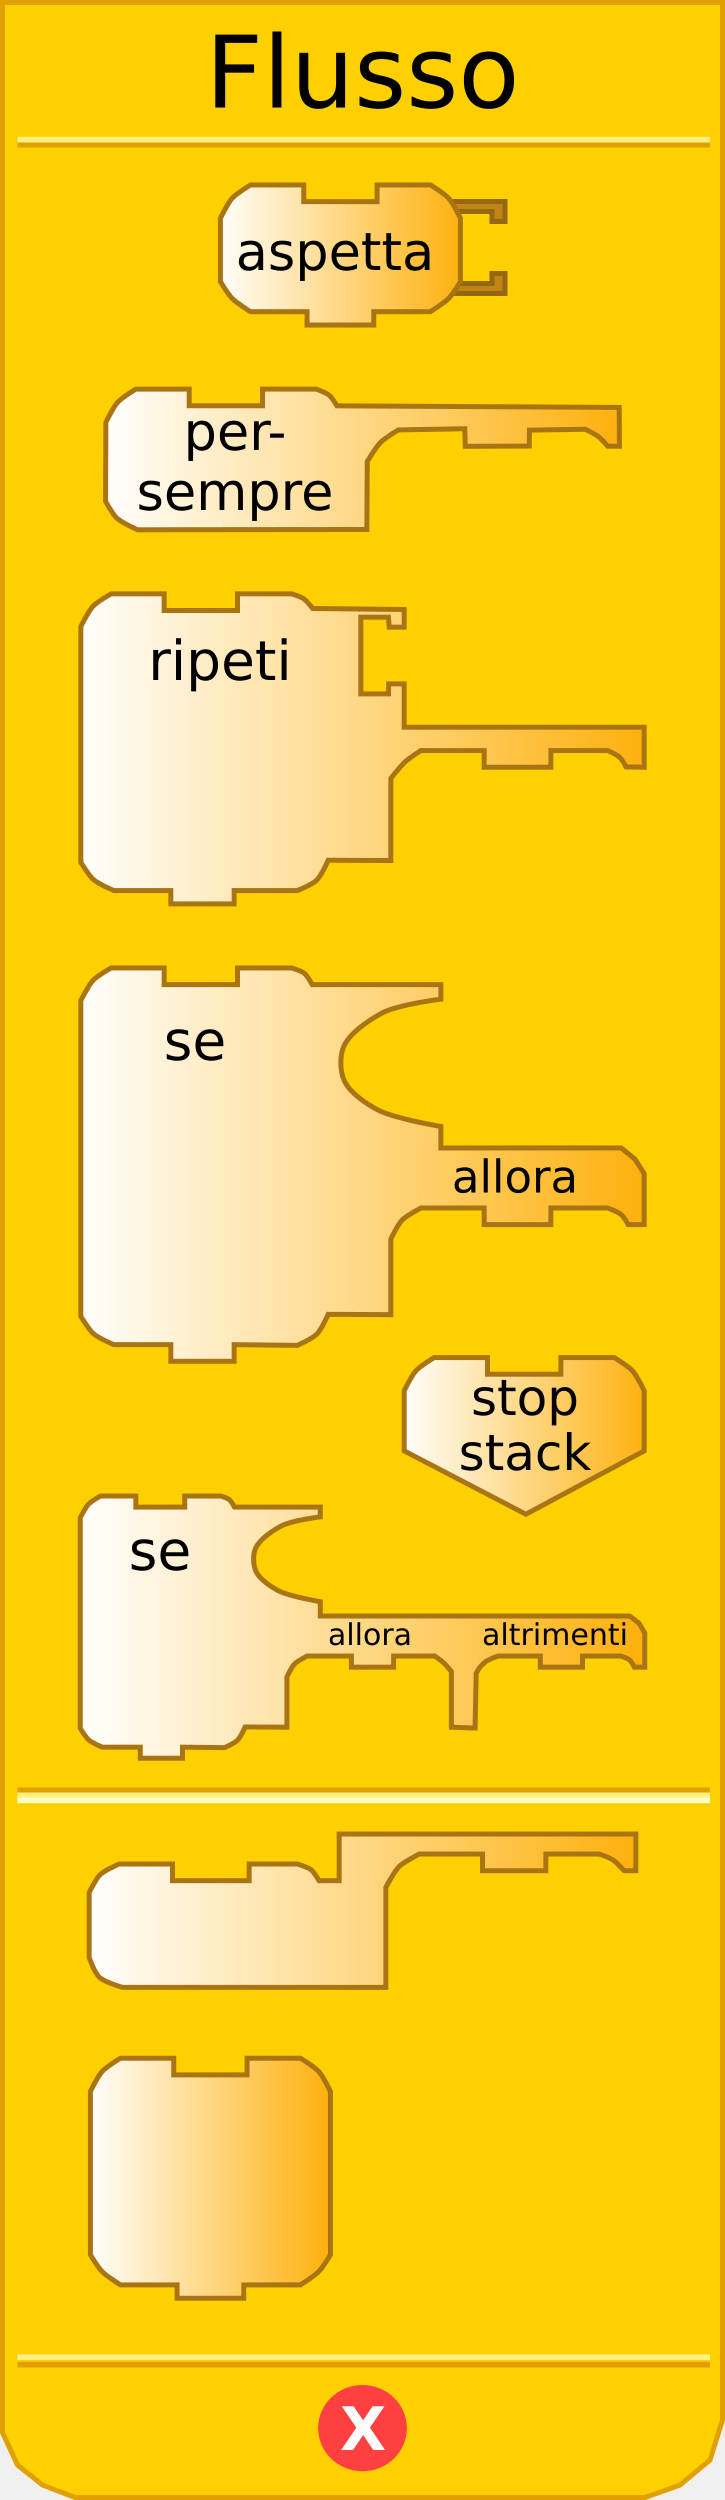
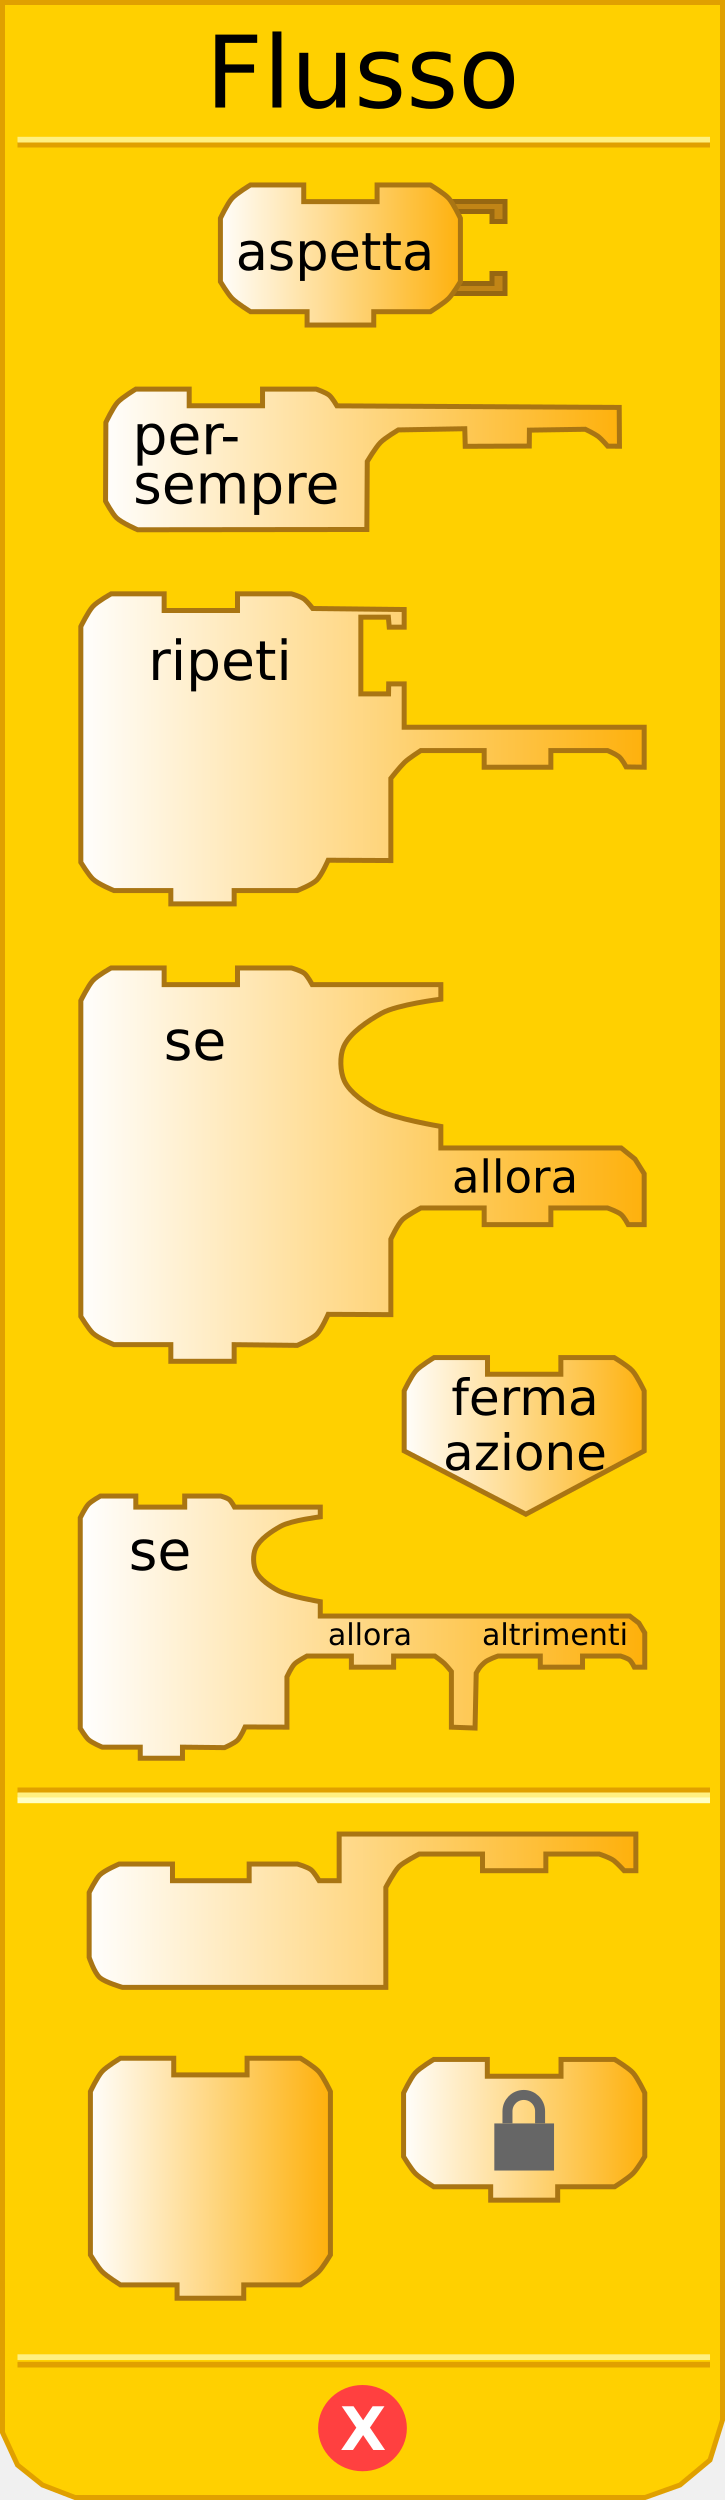
<svg xmlns="http://www.w3.org/2000/svg" xmlns:xlink="http://www.w3.org/1999/xlink" version="1.0" width="145" height="500" id="svg2">
  <defs id="defs4">
    <linearGradient id="linearGradient3789">
      <stop id="stop3791" style="stop-color:#ffffff;stop-opacity:1" offset="0" />
      <stop id="stop3793" style="stop-color:#feb00a;stop-opacity:1" offset="1" />
    </linearGradient>
    <linearGradient x1="80" y1="436" x2="129" y2="436" id="linearGradient4683" xlink:href="#linearGradient3789" gradientUnits="userSpaceOnUse" />
    <linearGradient x1="17" y1="382" x2="128" y2="382" id="linearGradient4691" xlink:href="#linearGradient3789" gradientUnits="userSpaceOnUse" />
    <linearGradient x1="16" y1="325" x2="129" y2="325" id="linearGradient4699" xlink:href="#linearGradient3789" gradientUnits="userSpaceOnUse" />
    <linearGradient x1="80" y1="287" x2="130" y2="287" id="linearGradient4708" xlink:href="#linearGradient3789" gradientUnits="userSpaceOnUse" />
    <linearGradient x1="15" y1="233" x2="130" y2="233" id="linearGradient4716" xlink:href="#linearGradient3789" gradientUnits="userSpaceOnUse" />
    <linearGradient x1="15" y1="150" x2="130" y2="150" id="linearGradient4724" xlink:href="#linearGradient3789" gradientUnits="userSpaceOnUse" />
    <linearGradient x1="20" y1="92" x2="125" y2="92" id="linearGradient4732" xlink:href="#linearGradient3789" gradientUnits="userSpaceOnUse" />
    <linearGradient x1="43" y1="51" x2="93" y2="51" id="linearGradient4740" xlink:href="#linearGradient3789" gradientUnits="userSpaceOnUse" />
    <linearGradient x1="80" y1="436" x2="129" y2="436" id="linearGradient2502" xlink:href="#linearGradient3789" gradientUnits="userSpaceOnUse" />
    <linearGradient x1="0" y1="22" x2="74" y2="22" id="linearGradient3172" xlink:href="#linearGradient3166" gradientUnits="userSpaceOnUse" />
    <linearGradient id="linearGradient3166">
      <stop id="stop3168" style="stop-color:#ffffff;stop-opacity:1" offset="0" />
      <stop id="stop3170" style="stop-color:#feb00a;stop-opacity:1" offset="1" />
    </linearGradient>
    <linearGradient x1="0" y1="22" x2="74" y2="22" id="linearGradient2711" xlink:href="#linearGradient3166" gradientUnits="userSpaceOnUse" gradientTransform="matrix(0.67,0,0,0.67,80.04495,411.2217)" />
    <linearGradient x1="80" y1="436" x2="129" y2="436" id="linearGradient3490" xlink:href="#linearGradient3789" gradientUnits="userSpaceOnUse" gradientTransform="translate(-62.75315,0)" />
  </defs>
  <path d="M 0.5,0.5 L 0.5,486.5 L 3.5,493 L 8.5,497 L 15,499.5 L 129,499.5 L 136,497 L 142,492 L 144.5,484 L 144.5,0.5 L 0.5,0.5 z" id="path17" style="fill:#ffd000;fill-opacity:1;stroke:#e0a000;stroke-width:1px;stroke-linejoin:miter;stroke-opacity:1" />
  <rect width="137.5" height="0.14" x="4" y="-29" transform="scale(1,-1)" id="rect19" style="opacity:1;fill:#ffd000;fill-opacity:1;stroke:#e0a000;stroke-width:1px;stroke-opacity:1" />
  <rect width="137.5" height="0.14" x="4" y="-28" transform="scale(1,-1)" id="rect21" style="opacity:1;fill:#ffd000;fill-opacity:1;stroke:#fff080;stroke-width:1px;stroke-opacity:1" />
  <rect width="137.5" height="0.14" x="4" y="-473" transform="scale(1,-1)" id="rect23" style="opacity:1;fill:#ffd000;fill-opacity:1;stroke:#e0a000;stroke-width:1px;stroke-opacity:1" />
  <rect width="137.5" height="0.14" x="4" y="-471.5" transform="scale(1,-1)" id="rect25" style="opacity:1;fill:#ffd000;fill-opacity:1;stroke:#fff080;stroke-width:1px;stroke-opacity:1" />
  <path d="M 79.5,438.375 C 79.5,442.862 75.75,446.5 71.125,446.5 C 66.5,446.5 62.75,442.862 62.75,438.375 C 62.75,433.888 66.5,430.25 71.125,430.25 C 75.75,430.25 79.5,433.888 79.5,438.375 L 79.5,438.375 z" transform="translate(1.375,47.25098)" id="path27" style="fill:#ff4040;fill-opacity:1;stroke:#ff4040;stroke-width:1px;stroke-opacity:1" />
  <text id="text29" style="font-size:12px;font-weight:bold;font-family:Bitstream Vera Sans">
    <tspan x="68" y="490" id="tspan31" style="font-size:12px;font-weight:bold;fill:#ffffff">X</tspan>
  </text>
  <text id="text33" style="font-size:12px;text-align:center;text-anchor:middle;font-family:Bitstream Vera Sans">
    <tspan x="72.5" y="21.5" id="tspan35" style="font-size:20px">Flusso</tspan>
  </text>
  <rect width="137.5" height="0.14" x="4" y="358" id="rect37" style="opacity:1;fill:#ffd000;fill-opacity:1;stroke:#e0a000;stroke-width:1px;stroke-opacity:1" />
  <rect width="137.5" height="0.14" x="4" y="359" id="rect39" style="opacity:1;fill:#ffd000;fill-opacity:1;stroke:#fff080;stroke-width:1px;stroke-opacity:1" />
  <rect width="137.5" height="0.14" x="4" y="360" id="rect41" style="opacity:1;fill:#ffd000;fill-opacity:1;stroke:#ffffc4;stroke-width:1px;stroke-opacity:1" />
  <path d="M 90,40.3 L 101,40.3 L 101,44.3 L 98.4,44.3 L 98.4,42.3 L 91.4,42.3" id="path43" style="fill:#c18516;fill-opacity:1;stroke:#966711;stroke-width:1px;stroke-opacity:1" />
  <path d="M 90,58.7 L 101,58.7 L 101,54.7 L 98.4,54.7 L 98.4,56.7 L 91.4,56.7" id="path45" style="fill:#c18516;fill-opacity:1;stroke:#966711;stroke-width:1px;stroke-opacity:1" />
  <path d="M 75.417,36.999 C 86.084,36.999 86.084,36.999 86.084,36.999 C 86.084,36.999 88.839,38.657 89.751,39.666 C 90.683,40.697 92.084,43.666 92.084,43.666 L 92.084,56.334 C 92.084,56.334 90.606,58.796 89.751,59.667 C 88.798,60.638 86.084,62.334 86.084,62.334 L 74.75,62.334 L 74.75,62.334 L 74.75,65.001 L 61.416,65.001 L 61.416,62.334 L 50.082,62.334 C 50.082,62.334 47.368,60.638 46.415,59.667 C 45.56,58.796 44.082,56.334 44.082,56.334 L 44.082,43.666 C 44.082,43.666 45.484,40.697 46.415,39.666 C 47.328,38.657 50.082,36.999 50.082,36.999 L 60.749,36.999 L 60.749,40.333 L 75.417,40.333 L 75.417,36.999 z" id="path47" style="fill:url(#linearGradient4740);fill-opacity:1;stroke:#a97513;stroke-width:1px;stroke-opacity:1" />
  <text id="text49" style="font-size:12px;text-align:center;text-anchor:middle;font-family:Bitstream Vera Sans">
    <tspan x="67" y="54" id="tspan51" style="font-size:10.5px">aspetta</tspan>
  </text>
  <path d="M 52.507,77.818 C 63.174,77.818 63.236,77.818 63.236,77.818 C 63.236,77.818 65.173,78.495 65.839,79.045 C 66.448,79.548 67.391,81.17 67.391,81.17 L 123.843,81.485 L 123.891,89.241 L 121.551,89.238 C 121.551,89.238 120.298,87.79 119.649,87.295 C 118.942,86.755 117.059,85.852 117.059,85.852 L 105.883,86.029 L 105.852,89.211 L 93.048,89.263 L 92.954,85.746 L 79.65,85.986 C 79.65,85.986 77.029,87.559 76.113,88.479 C 75.129,89.467 73.452,92.288 73.452,92.288 L 73.367,105.897 L 27.523,105.955 C 27.523,105.955 24.392,104.599 23.31,103.57 C 22.453,102.754 21.109,100.239 21.109,100.239 L 21.172,84.485 C 21.172,84.485 22.573,81.516 23.505,80.485 C 24.417,79.476 27.172,77.818 27.172,77.818 L 37.839,77.818 L 37.839,81.152 L 52.507,81.152 L 52.507,77.818 z" id="path53" style="fill:url(#linearGradient4732);fill-opacity:1;stroke:#a97513;stroke-width:1px;stroke-opacity:1" />
-   <text id="text41" style="font-size:11px;text-align:center;text-anchor:middle;font-family:Bitstream Vera Sans">
-     <tspan x="47" y="90" id="tspan57" style="font-size:10.5px">per-</tspan>
-   </text>
-   <text id="text44" style="font-size:11px;text-align:center;text-anchor:middle;font-family:Bitstream Vera Sans">
-     <tspan x="47" y="102" id="tspan58" style="font-size:10.5px">sempre</tspan>
+   <text x="-9.721" y="-5.146" id="text55" style="font-size:11px;text-align:center;text-anchor:middle;font-family:Bitstream Vera Sans">
+     <tspan x="37.279" y="90.854" id="tspan57" style="font-size:11px">per-</tspan>
  </text>
  <path d="M 47.499,118.773 C 58.166,118.773 58.291,118.773 58.291,118.773 C 58.291,118.773 60.228,119.314 60.894,119.864 C 61.503,120.367 62.548,121.7 62.548,121.7 L 80.834,121.903 L 80.834,125.44 L 77.846,125.44 L 77.676,123.44 L 72.167,123.44 L 72.167,138.774 L 77.707,138.774 L 77.741,136.774 L 80.834,136.774 L 80.834,145.441 L 128.836,145.441 L 128.836,153.441 L 125.236,153.384 C 125.236,153.384 124.388,151.784 123.74,151.289 C 123.033,150.749 121.502,150.108 121.502,150.108 L 110.169,150.108 L 110.169,153.441 L 96.835,153.441 L 96.835,150.108 L 84.167,150.108 C 84.167,150.108 81.729,151.678 80.914,152.474 C 79.926,153.439 78.167,155.673 78.167,155.673 L 78.167,172.109 L 65.636,172.045 C 65.636,172.045 64.328,175.041 63.357,176.011 C 62.402,176.966 59.454,178.109 59.454,178.109 L 46.832,178.109 L 46.832,180.776 L 34.165,180.776 L 34.165,178.109 L 22.781,178.109 C 22.781,178.109 19.65,176.831 18.568,175.802 C 17.71,174.986 16.164,172.471 16.164,172.471 L 16.164,125.304 C 16.164,125.304 17.628,122.335 18.56,121.304 C 19.472,120.295 22.227,118.773 22.227,118.773 L 32.831,118.773 L 32.831,122.106 L 47.499,122.106 L 47.499,118.773 z" id="path59" style="fill:url(#linearGradient4724);fill-opacity:1;stroke:#a97513;stroke-width:1px;stroke-opacity:1" />
  <text id="text61" style="font-size:8px;text-align:center;text-anchor:middle;font-family:Bitstream Vera Sans">
    <tspan x="44" y="136" id="tspan63" style="font-size:11px">ripeti</tspan>
  </text>
  <path d="M 47.499,193.593 C 58.166,193.593 58.291,193.593 58.291,193.593 C 58.291,193.593 60.228,194.135 60.894,194.685 C 61.503,195.187 62.446,196.927 62.446,196.927 L 88.167,196.927 L 88.167,199.835 C 88.167,199.835 79.458,200.906 76.323,202.648 C 73.624,204.148 69.963,206.546 68.742,209.318 C 67.91,211.206 68.003,214.323 68.876,216.191 C 69.993,218.58 73.182,220.715 75.507,221.958 C 78.856,223.749 88.167,225.288 88.167,225.288 L 88.167,229.595 L 124.233,229.595 L 127.005,231.826 L 128.836,234.75 L 128.836,244.929 L 125.642,244.929 C 125.642,244.929 124.795,243.33 124.146,242.835 C 123.439,242.295 121.502,241.596 121.502,241.596 L 110.169,241.596 L 110.169,244.929 L 96.835,244.929 L 96.835,241.596 L 84.167,241.596 C 84.167,241.596 81.323,243.122 80.508,243.918 C 79.52,244.883 78.167,247.828 78.167,247.828 L 78.167,262.93 L 65.636,262.866 C 65.636,262.866 64.328,265.863 63.357,266.833 C 62.402,267.788 59.454,269.074 59.454,269.074 L 46.832,268.93 L 46.832,272.264 L 34.165,272.264 L 34.165,268.93 L 22.781,268.93 C 22.781,268.93 19.65,267.652 18.568,266.624 C 17.71,265.808 16.164,263.292 16.164,263.292 L 16.164,200.125 C 16.164,200.125 17.628,197.155 18.56,196.125 C 19.472,195.116 22.227,193.593 22.227,193.593 L 32.831,193.593 L 32.831,196.927 L 47.499,196.927 L 47.499,193.593 z" id="path65" style="fill:url(#linearGradient4716);fill-opacity:1;stroke:#a97513;stroke-width:1px;stroke-opacity:1" />
  <text id="text67" style="font-size:12px;text-align:center;text-anchor:middle;font-family:Bitstream Vera Sans">
    <tspan x="39" y="212" id="tspan69" style="font-size:11px">se</tspan>
  </text>
  <text id="text71" style="font-size:8px;text-align:center;text-anchor:middle;font-family:Bitstream Vera Sans">
    <tspan x="103" y="238.5" id="tspan73" style="font-size:9px">allora</tspan>
  </text>
  <path d="M 112.169,271.511 C 122.836,271.511 122.836,271.511 122.836,271.511 C 122.836,271.511 125.591,273.169 126.503,274.178 C 127.434,275.209 128.836,278.178 128.836,278.178 L 128.836,290.179 L 105.168,302.846 C 105.168,302.846 80.834,290.179 80.834,290.179 L 80.834,278.178 C 80.834,278.178 82.236,275.209 83.167,274.178 C 84.079,273.169 86.834,271.511 86.834,271.511 L 97.501,271.511 L 97.501,274.845 L 112.169,274.845 L 112.169,271.511 z" id="path75" style="fill:url(#linearGradient4708);fill-opacity:1;stroke:#a97513;stroke-width:1px;stroke-opacity:1" />
  <text id="text77" style="font-size:8px;text-align:center;text-anchor:middle;font-family:Bitstream Vera Sans">
-     <tspan x="105" y="283" id="tspan79" style="font-size:10px">stop</tspan>
+     <tspan x="105" y="283" id="tspan79" style="font-size:10px">ferma</tspan>
  </text>
  <text id="text81" style="font-size:8px;text-align:center;text-anchor:middle;font-family:Bitstream Vera Sans">
-     <tspan x="105" y="294" id="tspan83" style="font-size:10px">stack</tspan>
+     <tspan x="105" y="294" id="tspan83" style="font-size:10px">azione</tspan>
  </text>
  <path d="M 36.941,299.204 C 44.053,299.204 44.136,299.204 44.136,299.204 C 44.136,299.204 45.428,299.565 45.871,299.931 C 46.277,300.266 46.906,301.426 46.906,301.426 L 64.055,301.426 L 64.055,303.365 C 64.055,303.365 58.248,304.079 56.158,305.24 C 54.358,306.24 51.917,307.839 51.103,309.687 C 50.549,310.946 50.611,313.024 51.193,314.27 C 51.938,315.862 54.064,317.286 55.614,318.115 C 57.847,319.309 64.055,320.335 64.055,320.335 L 64.055,323.206 L 125.937,323.206 L 127.786,324.626 L 128.95,326.575 L 128.95,333.429 L 126.877,333.429 C 126.877,333.429 126.312,332.295 125.88,331.965 C 125.408,331.605 124.117,331.207 124.117,331.207 L 116.504,331.207 L 116.504,333.429 L 108.059,333.429 L 108.059,331.207 L 99.604,331.207 C 99.604,331.207 97.506,331.918 96.849,332.554 C 96.068,333.31 96.01,333.274 95.243,334.623 L 95.011,345.61 L 90.28,345.434 L 90.28,334.309 C 90.28,334.309 89.297,333.102 88.853,332.679 C 88.35,332.2 86.969,331.207 86.969,331.207 L 78.723,331.207 L 78.723,333.429 L 70.278,333.429 L 70.278,331.207 L 61.388,331.207 C 61.388,331.207 59.492,332.224 58.948,332.755 C 58.289,333.398 57.387,335.362 57.387,335.362 L 57.387,345.431 L 49.033,345.388 C 49.033,345.388 48.161,347.386 47.514,348.033 C 46.877,348.669 44.912,349.527 44.912,349.527 L 36.496,349.431 L 36.496,351.653 L 28.051,351.653 L 28.051,349.431 L 20.461,349.431 C 20.461,349.431 18.374,348.579 17.653,347.893 C 17.081,347.349 16.05,345.672 16.05,345.672 L 16.05,303.558 C 16.05,303.558 17.026,301.578 17.647,300.891 C 18.256,300.219 20.092,299.204 20.092,299.204 L 27.162,299.204 L 27.162,301.426 L 36.941,301.426 L 36.941,299.204 z" id="path85" style="fill:url(#linearGradient4699);fill-opacity:1;stroke:#a97513;stroke-width:1px;stroke-opacity:1" />
  <text id="text87" style="font-size:8px;text-align:center;text-anchor:middle;font-family:Bitstream Vera Sans">
    <tspan x="32" y="314" id="tspan89" style="font-size:11px">se</tspan>
  </text>
  <text id="text91" style="font-size:8px;text-align:center;text-anchor:middle;font-family:Bitstream Vera Sans">
    <tspan x="74" y="329" id="tspan93" style="font-size:6px">allora</tspan>
  </text>
  <text id="text95" style="font-size:8px;text-align:center;text-anchor:middle;font-family:Bitstream Vera Sans">
    <tspan x="111" y="329" id="tspan97" style="font-size:6px">altrimenti</tspan>
  </text>
  <path d="M 49.832,372.809 C 60.499,372.809 59.499,372.809 59.499,372.809 C 59.499,372.809 61.567,373.417 62.233,373.966 C 62.842,374.469 63.833,376.143 63.833,376.143 L 67.833,376.143 L 67.833,366.809 L 127.169,366.809 L 127.169,374.142 L 124.836,374.142 C 124.836,374.142 123.505,372.702 122.82,372.154 C 122.012,371.509 119.836,370.809 119.836,370.809 L 109.168,370.809 L 109.168,374.142 L 96.501,374.142 L 96.501,370.809 L 83.834,370.809 C 83.834,370.809 80.636,372.473 79.814,373.306 C 78.827,374.306 77.167,377.476 77.167,377.476 L 77.167,397.477 L 24.498,397.477 C 24.498,397.477 21.021,396.461 19.974,395.54 C 18.834,394.537 17.831,391.477 17.831,391.477 L 17.831,378.501 C 17.831,378.501 19.191,375.749 19.969,374.988 C 20.941,374.037 23.831,372.809 23.831,372.809 L 34.498,372.809 L 34.498,376.143 L 49.832,376.143 L 49.832,372.809 z" id="path99" style="fill:url(#linearGradient4691);fill-opacity:1;stroke:#a97513;stroke-width:1px;stroke-opacity:1" />
  <path d="M 49.416,411.642 C 60.083,411.642 60.083,411.642 60.083,411.642 C 60.083,411.642 62.837,413.299 63.75,414.308 C 64.681,415.339 66.083,418.309 66.083,418.309 L 66.083,450.977 C 66.083,450.977 64.605,453.44 63.75,454.31 C 62.796,455.281 60.083,456.977 60.083,456.977 L 48.749,456.977 L 48.749,456.977 L 48.749,459.644 L 35.415,459.644 L 35.415,456.977 L 24.081,456.977 C 24.081,456.977 21.367,455.281 20.414,454.31 C 19.559,453.44 18.081,450.977 18.081,450.977 L 18.081,418.309 C 18.081,418.309 19.482,415.339 20.414,414.308 C 21.326,413.299 24.081,411.642 24.081,411.642 L 34.748,411.642 L 34.748,414.975 L 49.416,414.975 L 49.416,411.642 z" id="path109" style="fill:url(#linearGradient3490);fill-opacity:1;stroke:#a97513;stroke-width:1;stroke-miterlimit:4;stroke-dasharray:none;stroke-opacity:1" />
+   <path d="M 112.205,411.892 C 122.925,411.892 122.925,411.892 122.925,411.892 C 122.925,411.892 125.693,413.558 126.61,414.572 C 127.546,415.607 128.955,418.592 128.955,418.592 L 128.955,431.322 C 128.955,431.322 127.47,433.796 126.61,434.672 C 125.652,435.647 122.925,437.352 122.925,437.352 L 111.535,437.352 L 111.535,437.352 L 111.535,440.032 L 98.135,440.032 L 98.135,437.352 L 86.745,437.352 C 86.745,437.352 84.018,435.647 83.06,434.672 C 82.2,433.796 80.715,431.322 80.715,431.322 L 80.715,418.592 C 80.715,418.592 82.124,415.607 83.06,414.572 C 83.977,413.558 86.745,411.892 86.745,411.892 L 97.465,411.892 L 97.465,415.242 L 112.205,415.242 L 112.205,411.892 z" id="path14" style="fill:url(#linearGradient2711);fill-opacity:1;stroke:#a97513;stroke-width:1;stroke-miterlimit:4;stroke-dasharray:none;stroke-opacity:1" />
+   <rect width="11.942" height="9.42" x="98.864" y="424.687" id="rect2483" style="fill:#666666;stroke-width:2;stroke-miterlimit:4;stroke-dasharray:none" />
+   <path d="M 101.494,424.687 L 101.494,422.251 C 101.494,420.447 102.955,418.988 104.756,418.988 C 106.557,418.988 108.017,420.45 108.017,422.251 L 108.017,424.687" id="path2485" style="fill:none;stroke:#666666;stroke-width:2;stroke-miterlimit:4;stroke-dasharray:none" />
+   <text x="0.255" y="4.704" id="text2444" style="font-size:11px;text-align:center;text-anchor:middle;font-family:Bitstream Vera Sans">
+     <tspan x="47.255" y="100.704" id="tspan2446" style="font-size:11px">sempre</tspan>
+   </text>
</svg>
